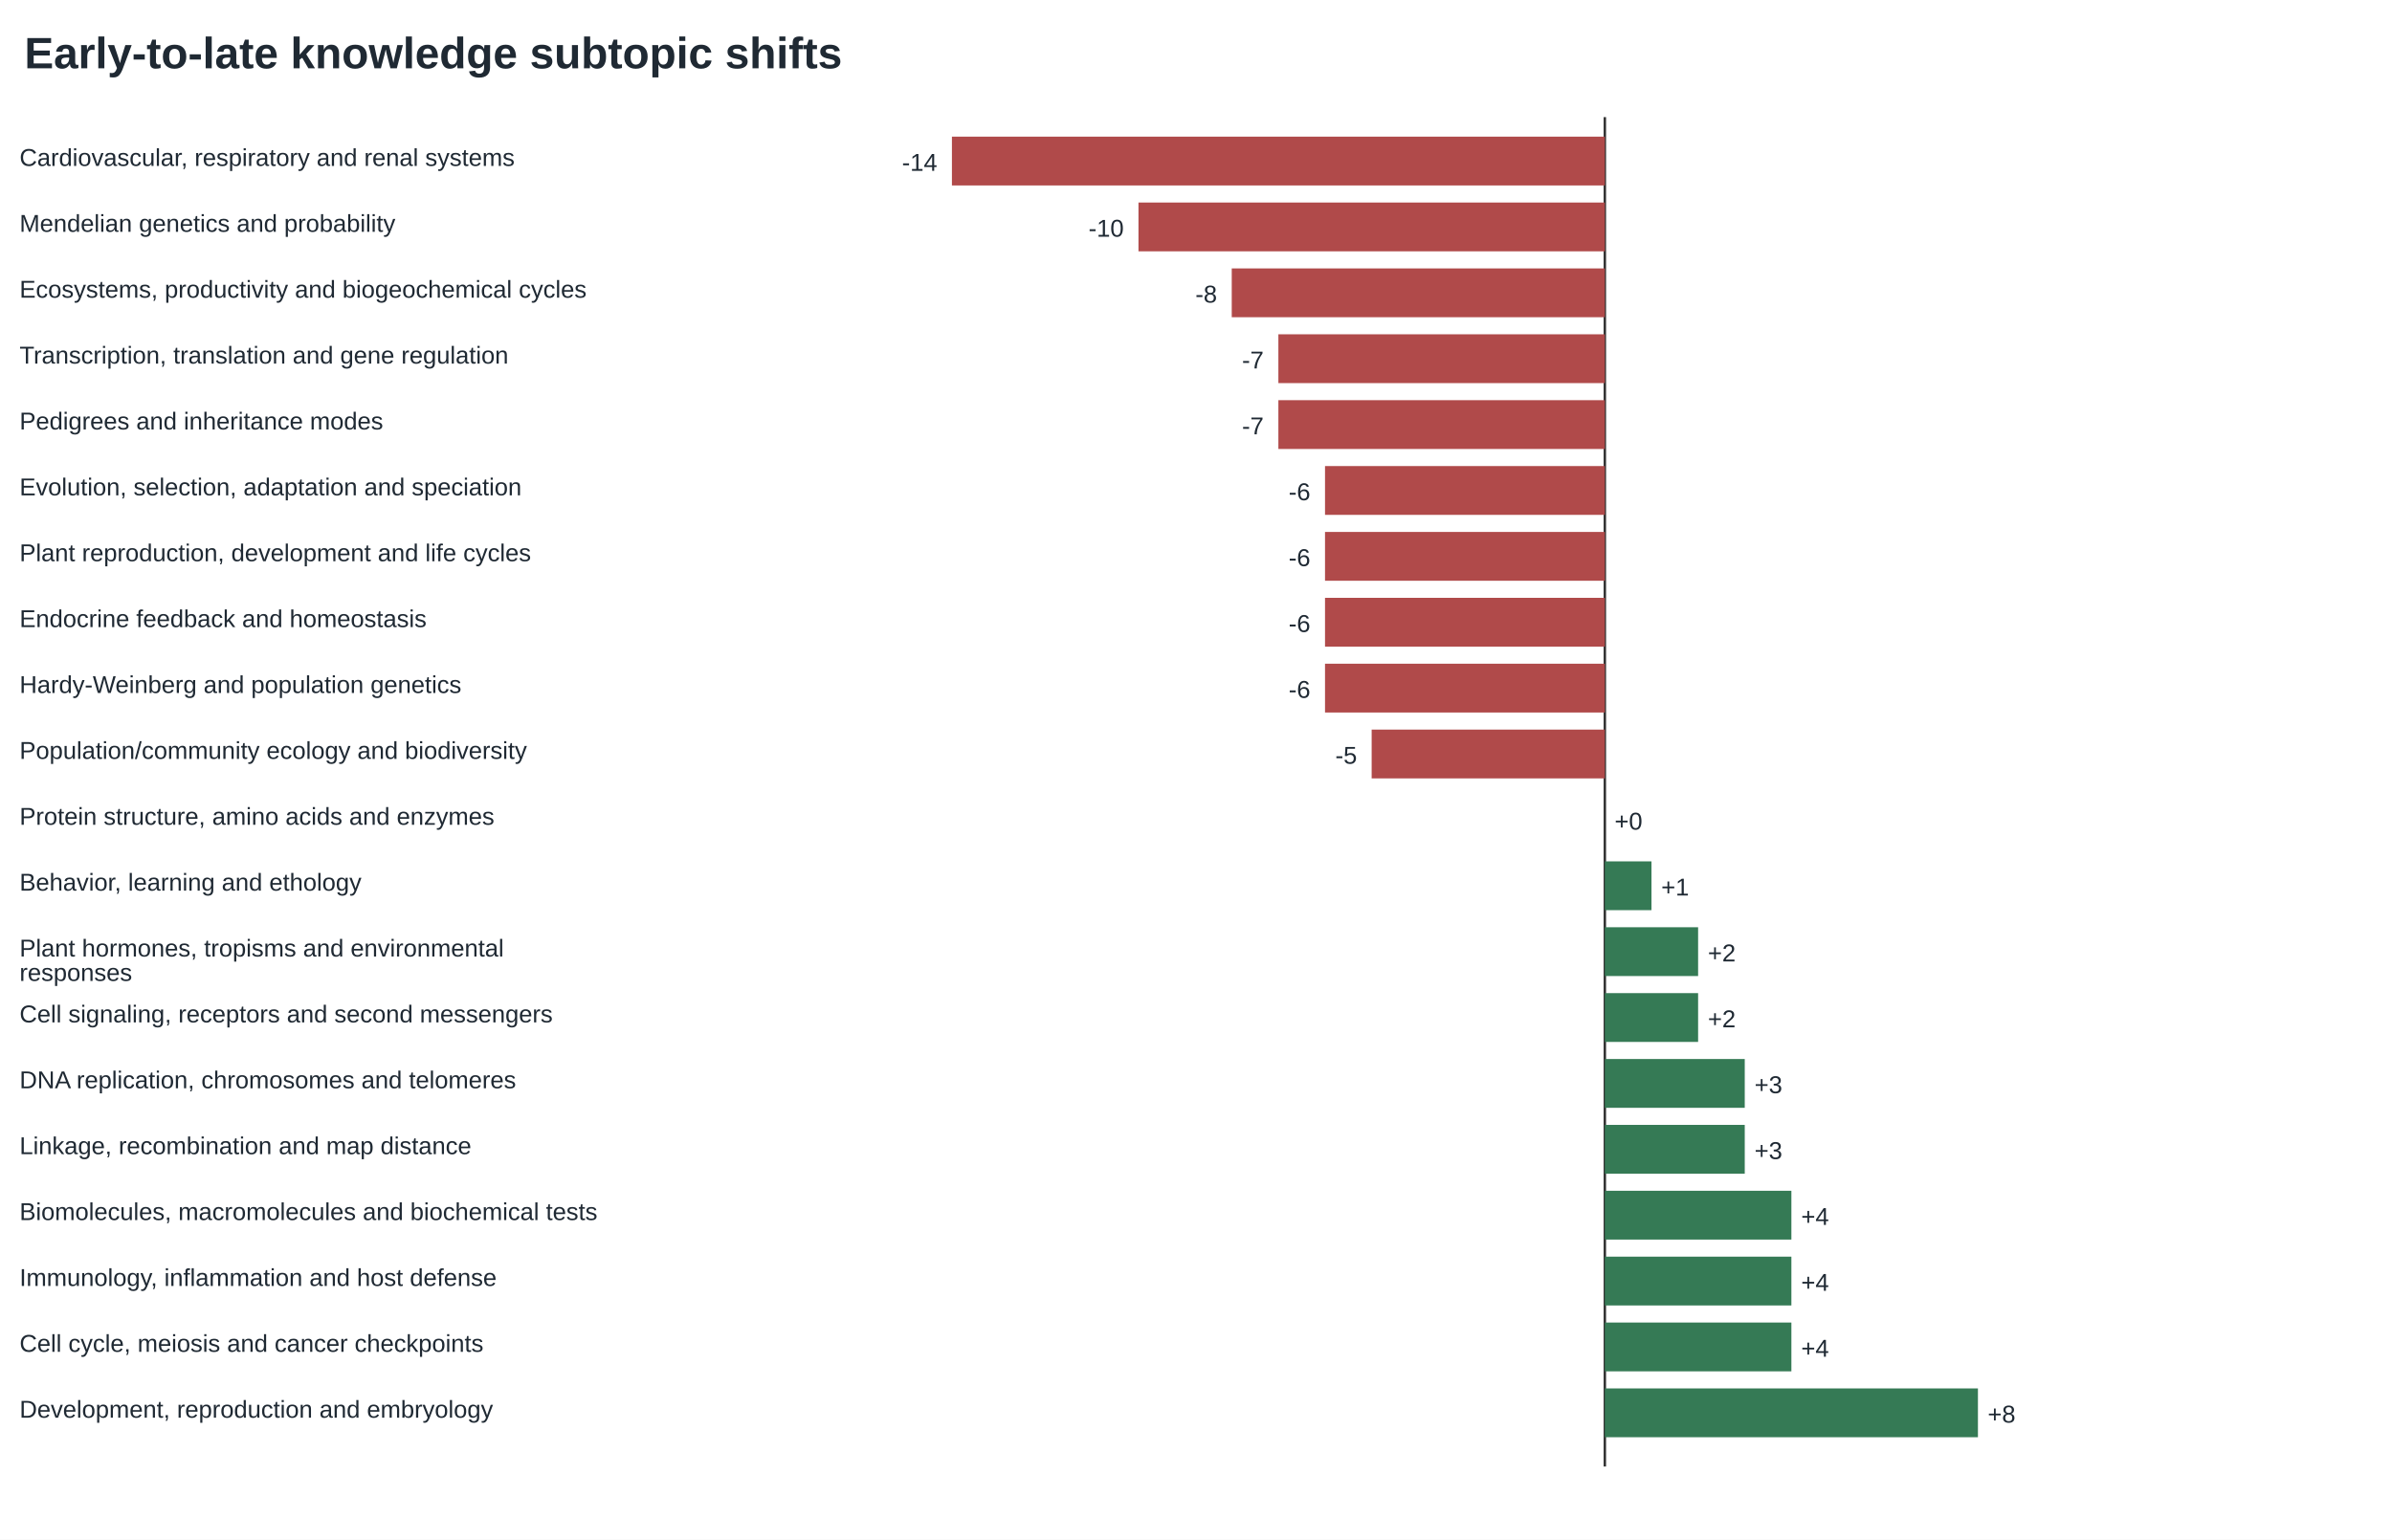
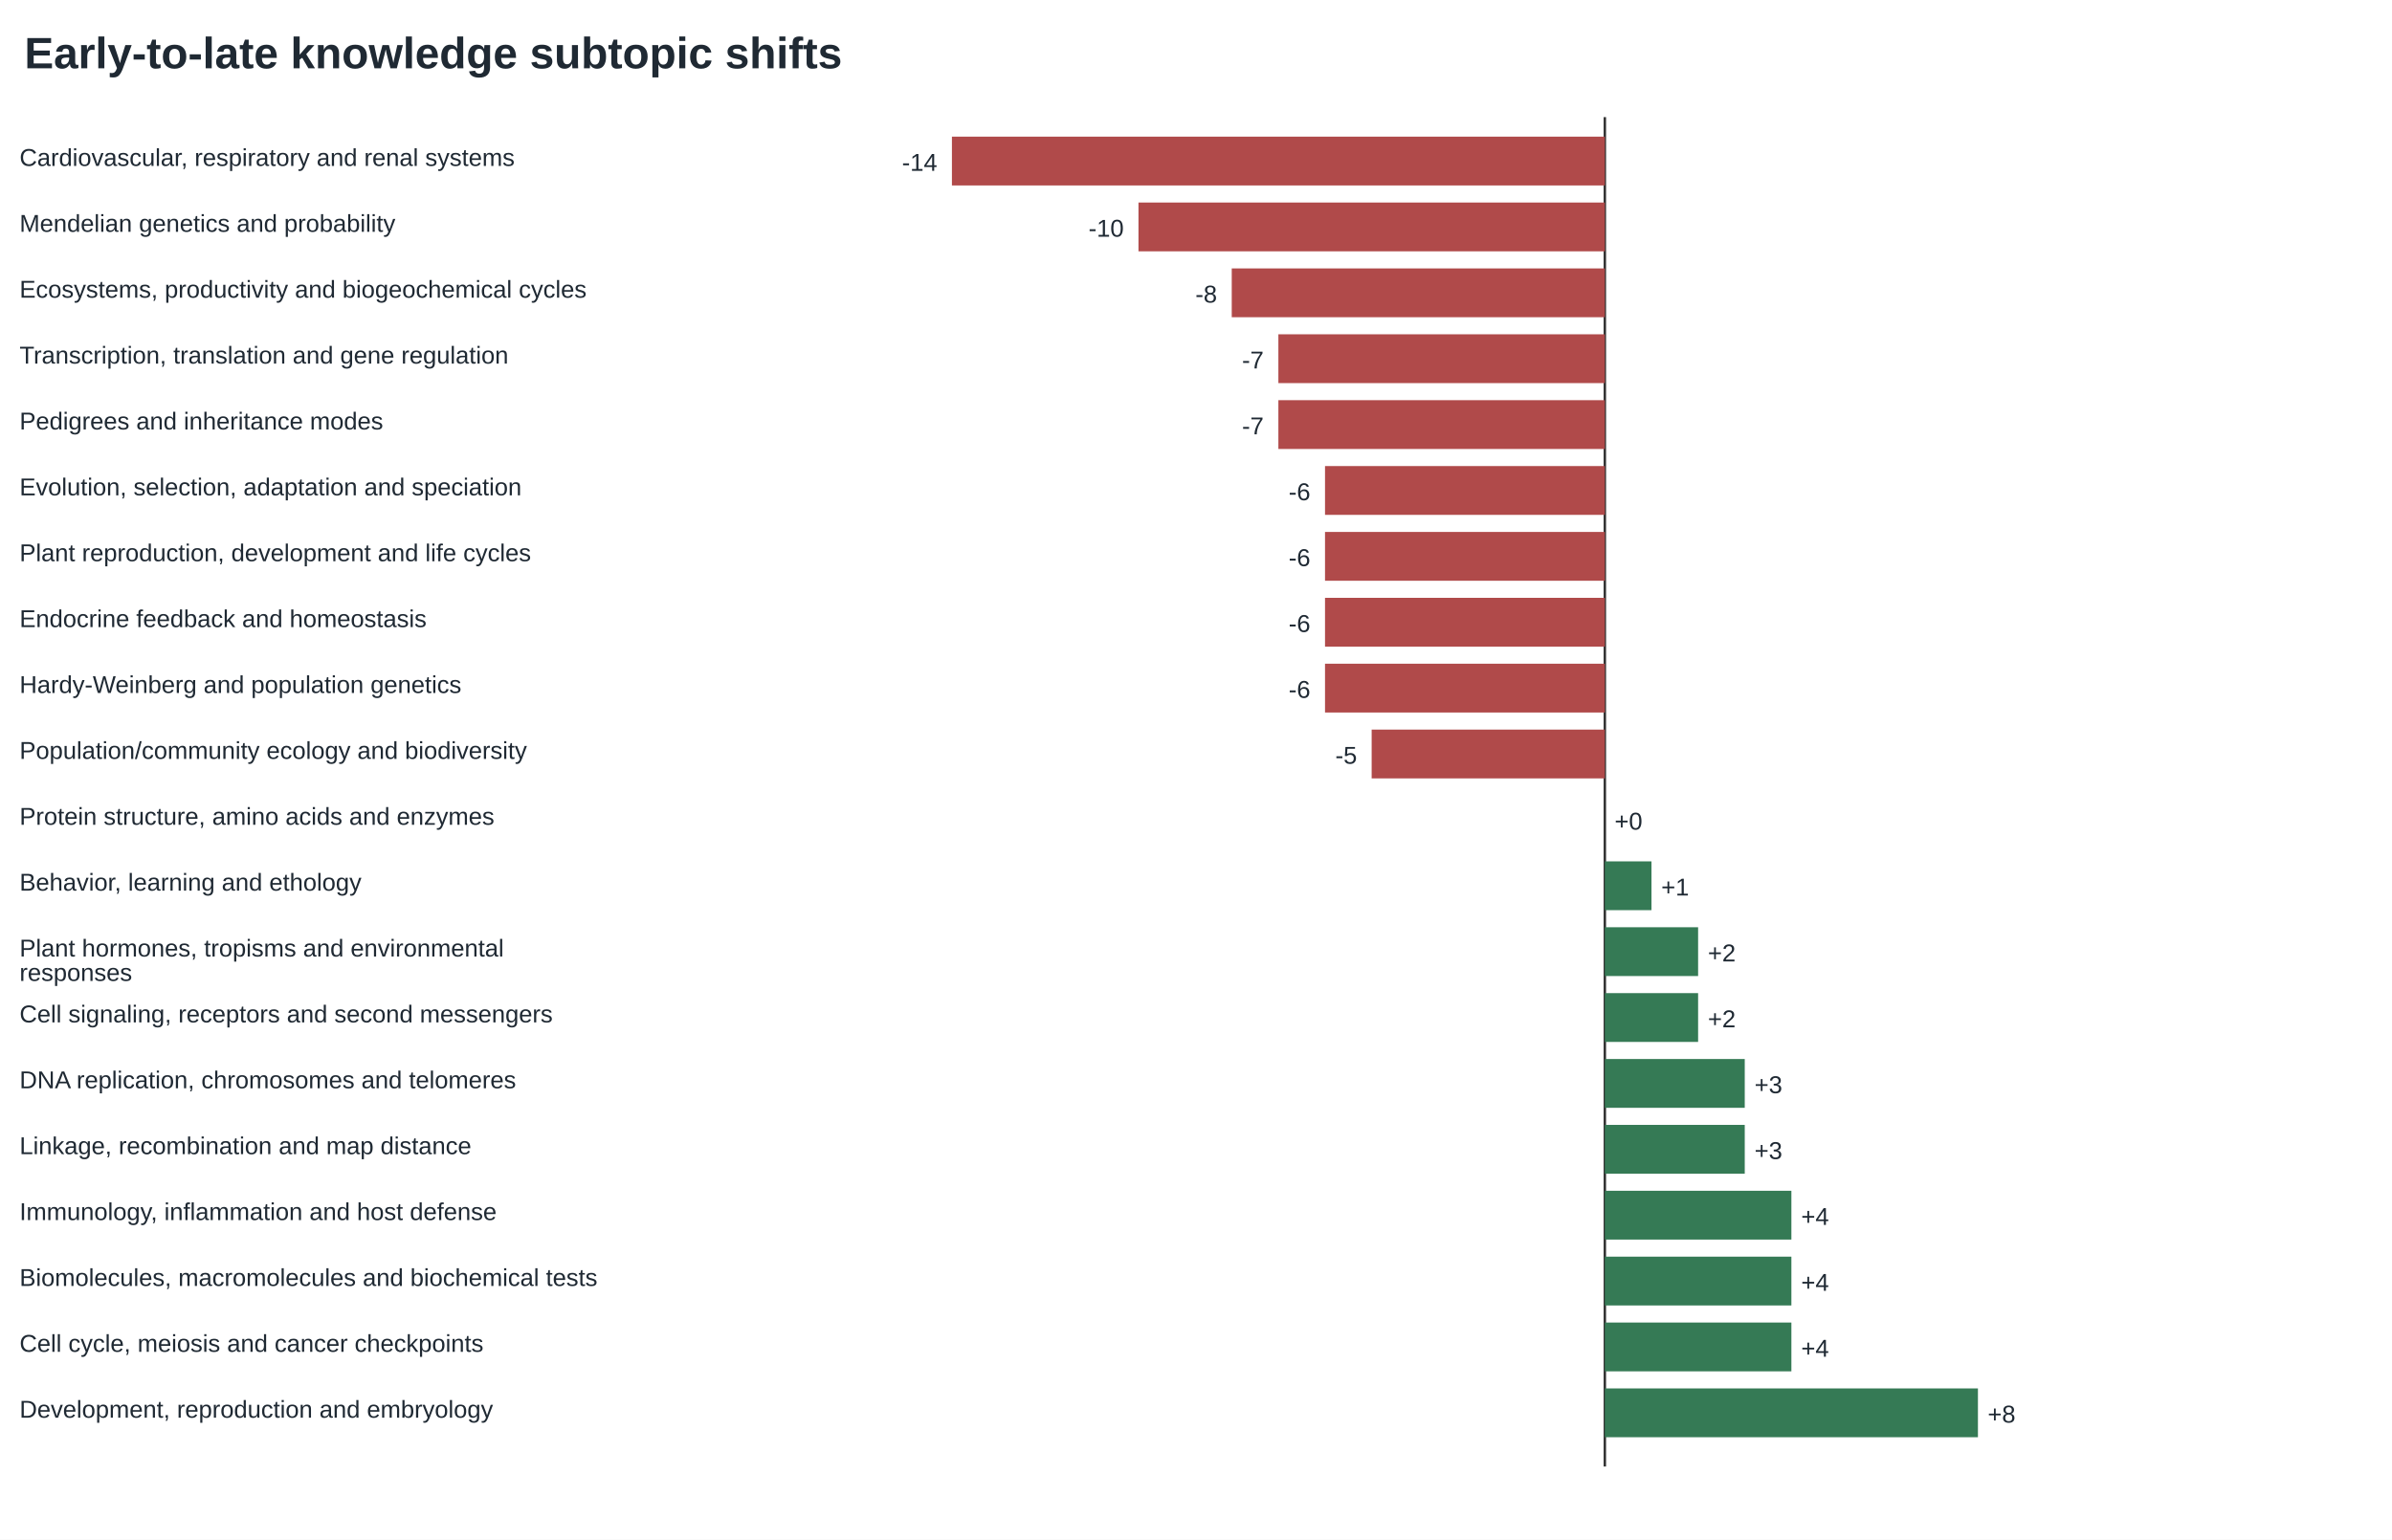
<svg xmlns="http://www.w3.org/2000/svg" width="980" height="631" viewBox="0 0 980 631">
  <style>text{font-family:Arial,Helvetica,sans-serif;font-size:12px;fill:#1f2933}.title{font-size:18px;font-weight:700}.small{font-size:10px}</style>
  <rect width="980" height="631" fill="white" />
  <text x="10" y="28" class="title">Early-to-late knowledge subtopic shifts</text>
  <line x1="657.5" x2="657.5" y1="48" y2="601" stroke="#333" stroke-width="1" />
  <text x="8" y="68" class="small">Cardiovascular, respiratory and renal systems</text>
  <rect x="390.0" y="56" width="267.5" height="20" fill="#b04a4a" />
  <text x="384.0" y="70" text-anchor="end" class="small">-14</text>
  <text x="8" y="95" class="small">Mendelian genetics and probability</text>
  <rect x="466.429" y="83" width="191.071" height="20" fill="#b04a4a" />
  <text x="460.429" y="97" text-anchor="end" class="small">-10</text>
  <text x="8" y="122" class="small">Ecosystems, productivity and biogeochemical cycles</text>
  <rect x="504.643" y="110" width="152.857" height="20" fill="#b04a4a" />
  <text x="498.643" y="124" text-anchor="end" class="small">-8</text>
  <text x="8" y="149" class="small">Transcription, translation and gene regulation</text>
  <rect x="523.75" y="137" width="133.75" height="20" fill="#b04a4a" />
  <text x="517.75" y="151" text-anchor="end" class="small">-7</text>
  <text x="8" y="176" class="small">Pedigrees and inheritance modes</text>
  <rect x="523.75" y="164" width="133.75" height="20" fill="#b04a4a" />
  <text x="517.75" y="178" text-anchor="end" class="small">-7</text>
  <text x="8" y="203" class="small">Evolution, selection, adaptation and speciation</text>
  <rect x="542.857" y="191" width="114.643" height="20" fill="#b04a4a" />
  <text x="536.857" y="205" text-anchor="end" class="small">-6</text>
  <text x="8" y="230" class="small">Plant reproduction, development and life cycles</text>
  <rect x="542.857" y="218" width="114.643" height="20" fill="#b04a4a" />
  <text x="536.857" y="232" text-anchor="end" class="small">-6</text>
  <text x="8" y="257" class="small">Endocrine feedback and homeostasis</text>
  <rect x="542.857" y="245" width="114.643" height="20" fill="#b04a4a" />
  <text x="536.857" y="259" text-anchor="end" class="small">-6</text>
  <text x="8" y="284" class="small">Hardy-Weinberg and population genetics</text>
  <rect x="542.857" y="272" width="114.643" height="20" fill="#b04a4a" />
  <text x="536.857" y="286" text-anchor="end" class="small">-6</text>
  <text x="8" y="311" class="small">Population/community ecology and biodiversity</text>
  <rect x="561.964" y="299" width="95.536" height="20" fill="#b04a4a" />
  <text x="555.964" y="313" text-anchor="end" class="small">-5</text>
  <text x="8" y="338" class="small">Protein structure, amino acids and enzymes</text>
  <rect x="657.5" y="326" width="0.0" height="20" fill="#357a55" />
  <text x="661.5" y="340" text-anchor="start" class="small">+0</text>
  <text x="8" y="365" class="small">Behavior, learning and ethology</text>
  <rect x="657.5" y="353" width="19.107" height="20" fill="#357a55" />
  <text x="680.607" y="367" text-anchor="start" class="small">+1</text>
  <text x="8" y="392" class="small">Plant hormones, tropisms and environmental</text>
  <text x="8" y="402" class="small">responses</text>
  <rect x="657.5" y="380" width="38.214" height="20" fill="#357a55" />
  <text x="699.714" y="394" text-anchor="start" class="small">+2</text>
  <text x="8" y="419" class="small">Cell signaling, receptors and second messengers</text>
  <rect x="657.5" y="407" width="38.214" height="20" fill="#357a55" />
  <text x="699.714" y="421" text-anchor="start" class="small">+2</text>
  <text x="8" y="446" class="small">DNA replication, chromosomes and telomeres</text>
  <rect x="657.5" y="434" width="57.321" height="20" fill="#357a55" />
  <text x="718.821" y="448" text-anchor="start" class="small">+3</text>
  <text x="8" y="473" class="small">Linkage, recombination and map distance</text>
  <rect x="657.5" y="461" width="57.321" height="20" fill="#357a55" />
  <text x="718.821" y="475" text-anchor="start" class="small">+3</text>
-   <text x="8" y="500" class="small">Biomolecules, macromolecules and biochemical tests</text>
+   <text x="8" y="500" class="small">Immunology, inflammation and host defense</text>
  <rect x="657.5" y="488" width="76.429" height="20" fill="#357a55" />
  <text x="737.929" y="502" text-anchor="start" class="small">+4</text>
-   <text x="8" y="527" class="small">Immunology, inflammation and host defense</text>
+   <text x="8" y="527" class="small">Biomolecules, macromolecules and biochemical tests</text>
  <rect x="657.5" y="515" width="76.429" height="20" fill="#357a55" />
  <text x="737.929" y="529" text-anchor="start" class="small">+4</text>
  <text x="8" y="554" class="small">Cell cycle, meiosis and cancer checkpoints</text>
  <rect x="657.5" y="542" width="76.429" height="20" fill="#357a55" />
  <text x="737.929" y="556" text-anchor="start" class="small">+4</text>
  <text x="8" y="581" class="small">Development, reproduction and embryology</text>
  <rect x="657.5" y="569" width="152.857" height="20" fill="#357a55" />
  <text x="814.357" y="583" text-anchor="start" class="small">+8</text>
</svg>
